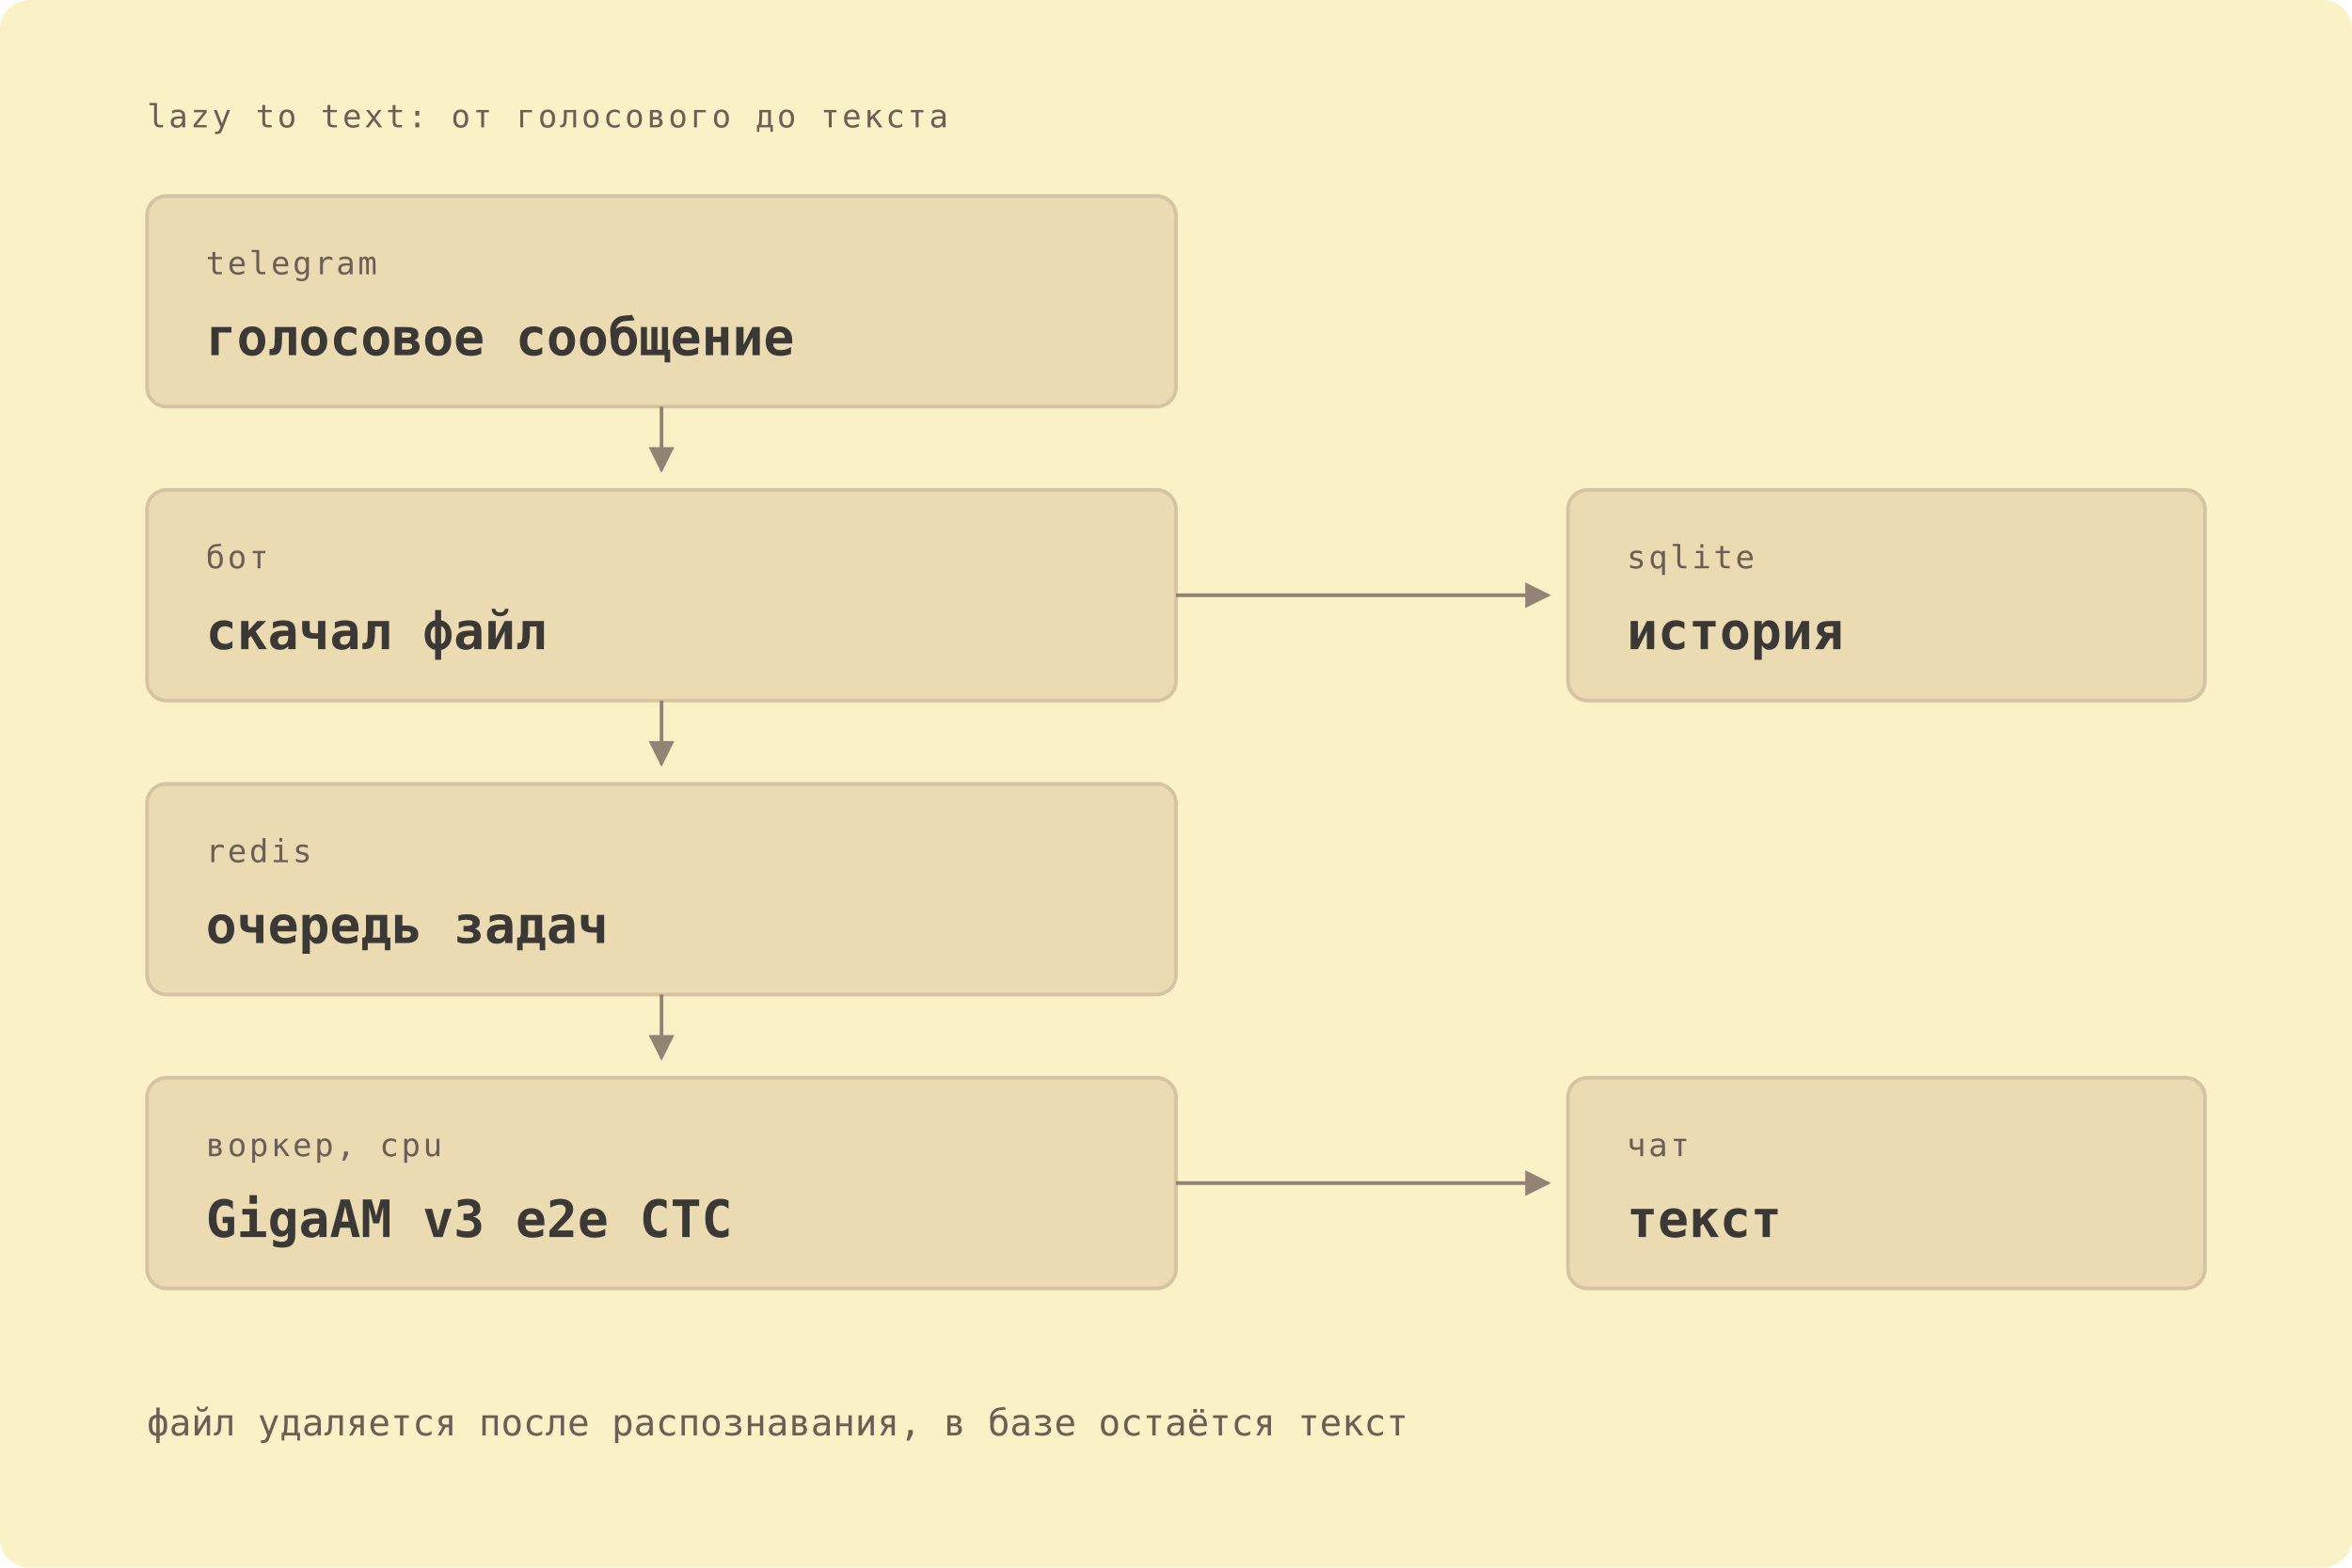
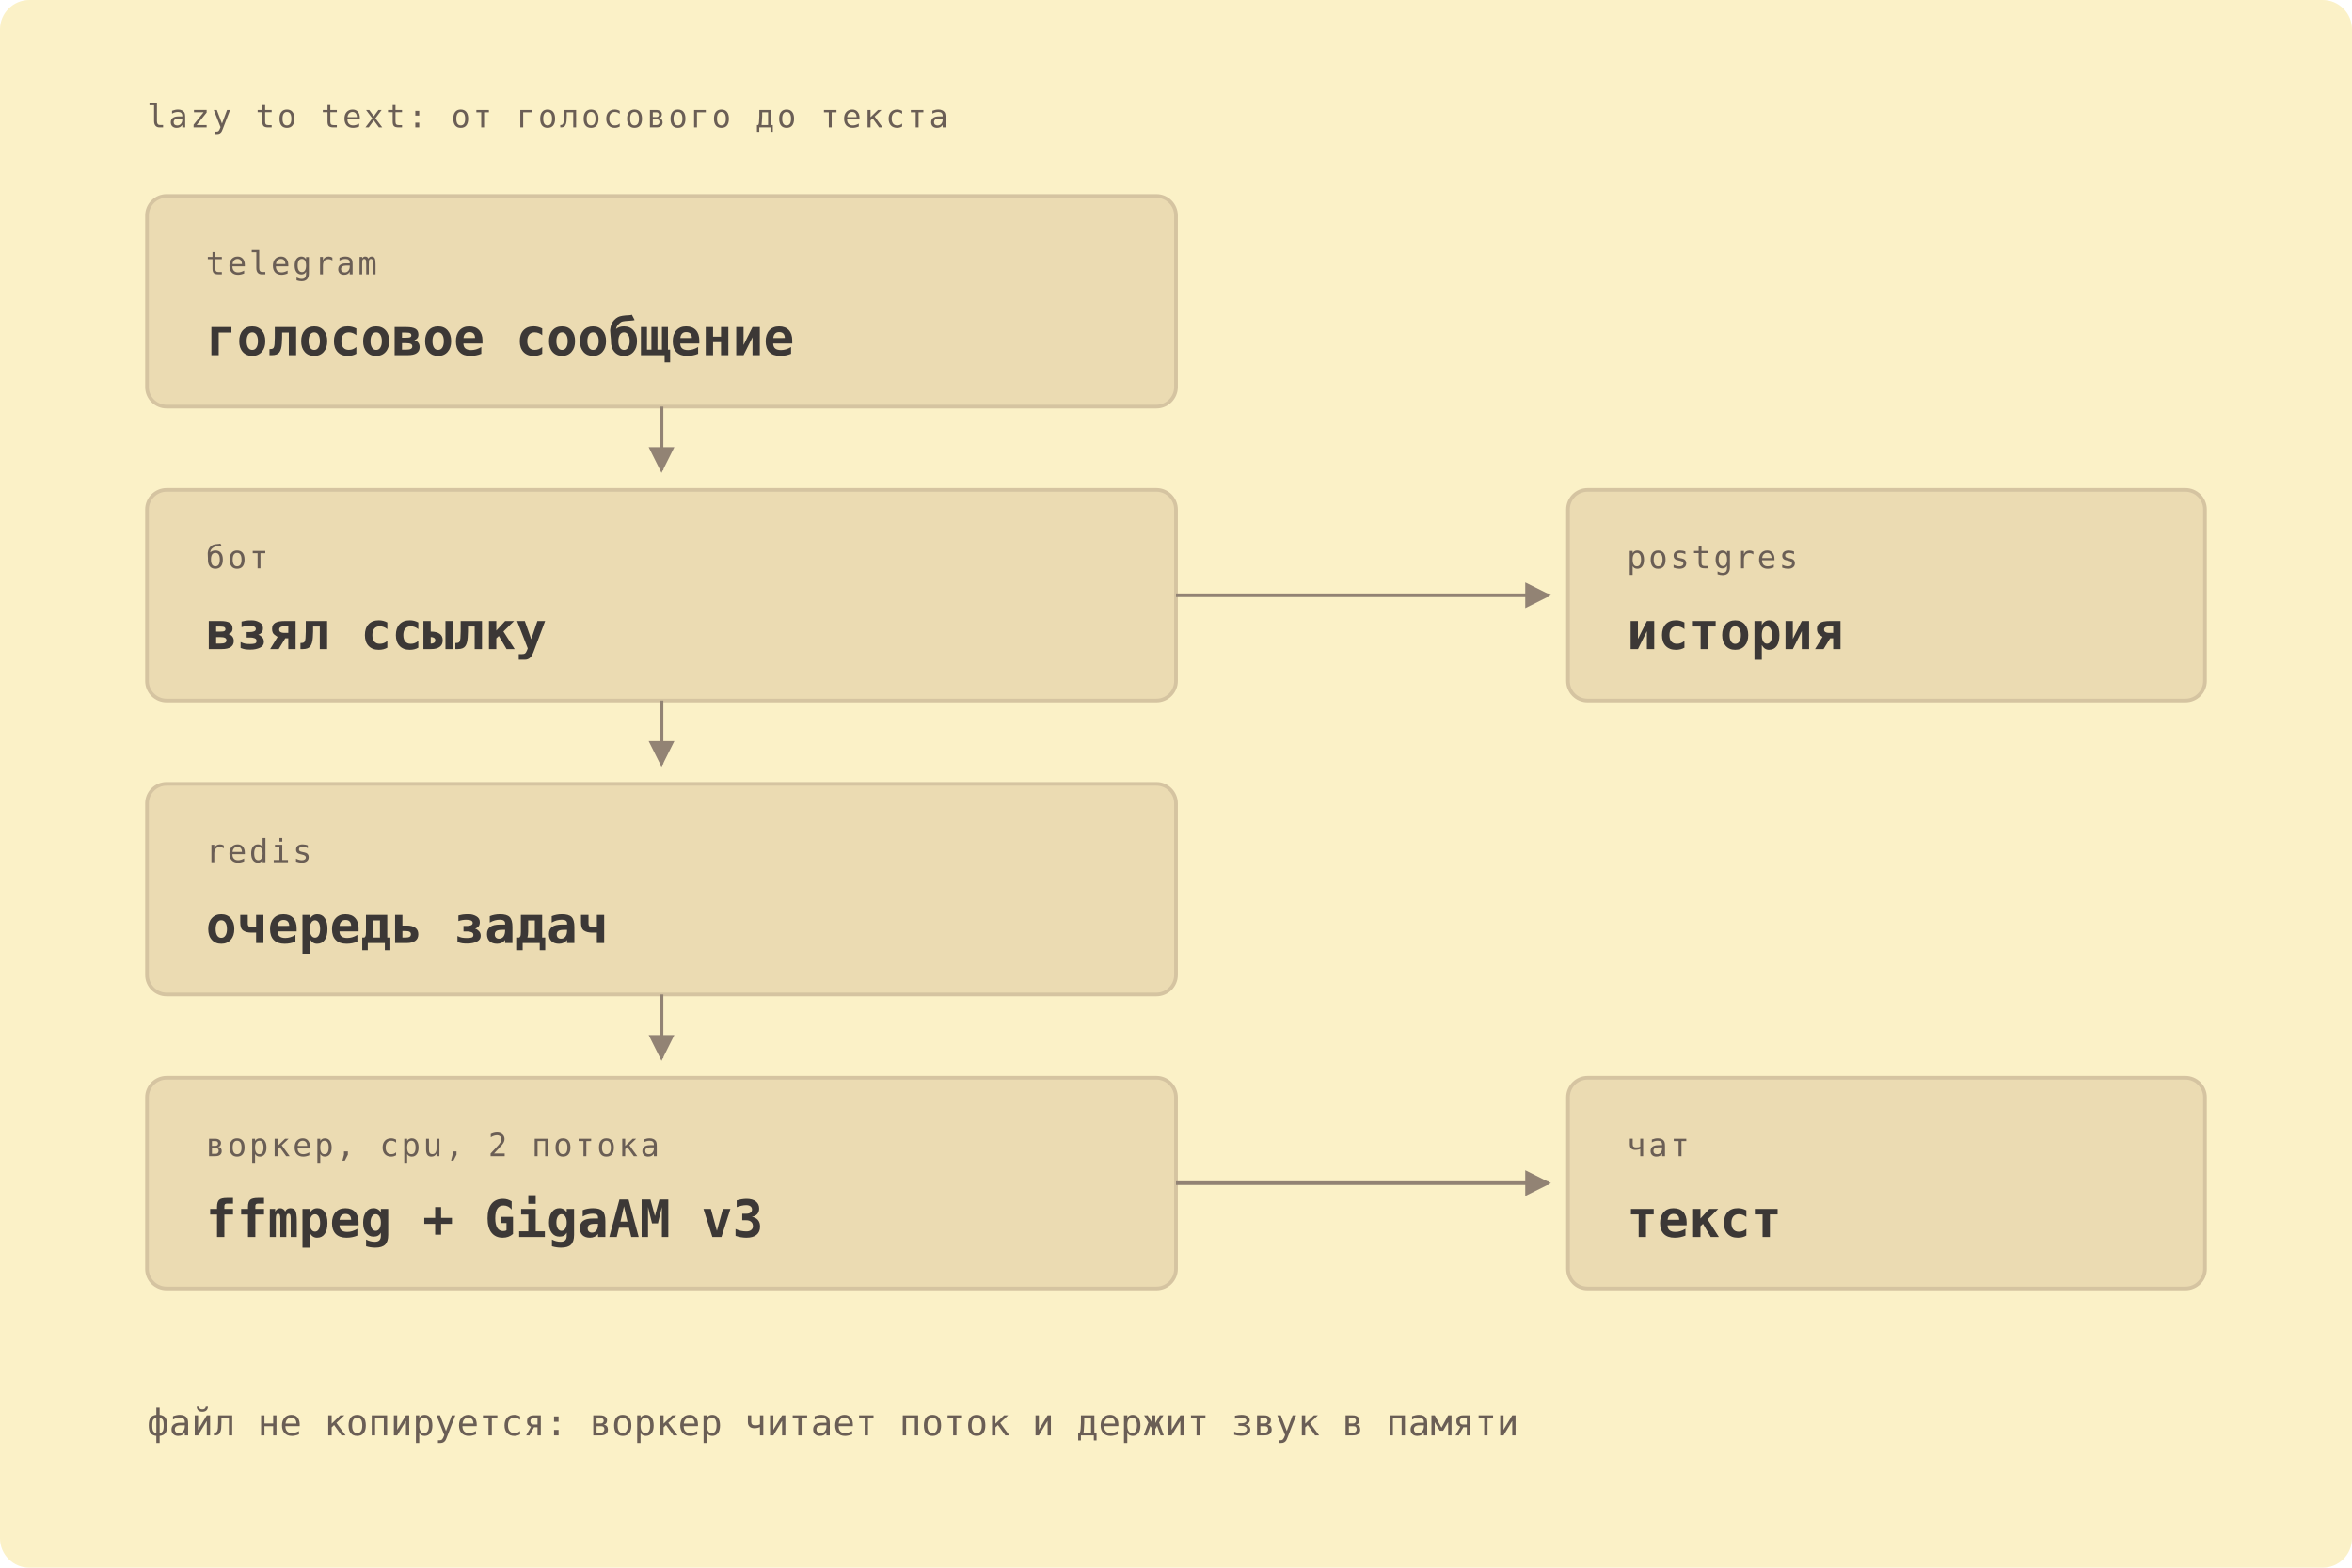
<svg xmlns="http://www.w3.org/2000/svg" viewBox="0 0 960 640" role="img" aria-labelledby="t d">
  <style>
    .bg { fill: #fbf1c7; }
    .card { fill: #ebdbb2; stroke: #d5c4a1; stroke-width: 1.5; }
    .ink { fill: #3c3836; }
    .soft { fill: #6a5e55; }
    .line { stroke: #928374; stroke-width: 1.5; fill: none; }
    .mark { fill: #928374; }
    .label { font: 700 21px "JetBrains Mono", ui-monospace, monospace; }
    .note { font: 400 15px "JetBrains Mono", ui-monospace, monospace; }
    .meta { font: 400 13px "JetBrains Mono", ui-monospace, monospace; letter-spacing: 0.08em; text-transform: uppercase; }
    @media (prefers-color-scheme: dark) {
      .bg { fill: #282828; }
      .card { fill: #3c3836; stroke: #504945; }
      .ink { fill: #ebdbb2; }
      .soft { fill: #b1a491; }
      .mark { fill: #928374; }
    }
  </style>
  <rect class="bg" x="0" y="0" width="960" height="640" rx="12" />
  <text class="meta soft" x="60" y="52">lazy to text: от голосового до текста</text>
  <rect class="card" x="60" y="80" width="420" height="86" rx="8" />
  <text class="meta soft" x="84" y="112">telegram</text>
  <text class="label ink" x="84" y="145">голосовое сообщение</text>
  <rect class="card" x="60" y="200" width="420" height="86" rx="8" />
  <text class="meta soft" x="84" y="232">бот</text>
-   <text class="label ink" x="84" y="265">скачал файл</text>
+   <text class="label ink" x="84" y="265">взял ссылку</text>
  <rect class="card" x="640" y="200" width="260" height="86" rx="8" />
-   <text class="meta soft" x="664" y="232">sqlite</text>
+   <text class="meta soft" x="664" y="232">postgres</text>
  <text class="label ink" x="664" y="265">история</text>
  <rect class="card" x="60" y="320" width="420" height="86" rx="8" />
  <text class="meta soft" x="84" y="352">redis</text>
  <text class="label ink" x="84" y="385">очередь задач</text>
  <rect class="card" x="60" y="440" width="420" height="86" rx="8" />
-   <text class="meta soft" x="84" y="472">воркер, cpu</text>
-   <text class="label ink" x="84" y="505">GigaAM v3 e2e CTC</text>
+   <text class="meta soft" x="84" y="472">воркер, cpu, 2 потока</text>
+   <text class="label ink" x="84" y="505">ffmpeg + GigaAM v3</text>
  <rect class="card" x="640" y="440" width="260" height="86" rx="8" />
  <text class="meta soft" x="664" y="472">чат</text>
  <text class="label ink" x="664" y="505">текст</text>
  <path class="line" d="M270 166 V192" marker-end="url(#a)" />
  <path class="line" d="M270 286 V312" marker-end="url(#a)" />
  <path class="line" d="M270 406 V432" marker-end="url(#a)" />
  <path class="line" d="M480 243 H632" marker-end="url(#a)" />
  <path class="line" d="M480 483 H632" marker-end="url(#a)" />
  <defs>
    <marker id="a" viewBox="0 0 10 10" refX="9" refY="5" markerWidth="7" markerHeight="7" orient="auto-start-reverse">
      <path class="mark" d="M0 0 L10 5 L0 10 Z" />
    </marker>
  </defs>
-   <text class="note soft" x="60" y="586">файл удаляется после распознавания, в базе остаётся текст</text>
+   <text class="note soft" x="60" y="586">файл не копируется: воркер читает поток и держит звук в памяти</text>
</svg>
